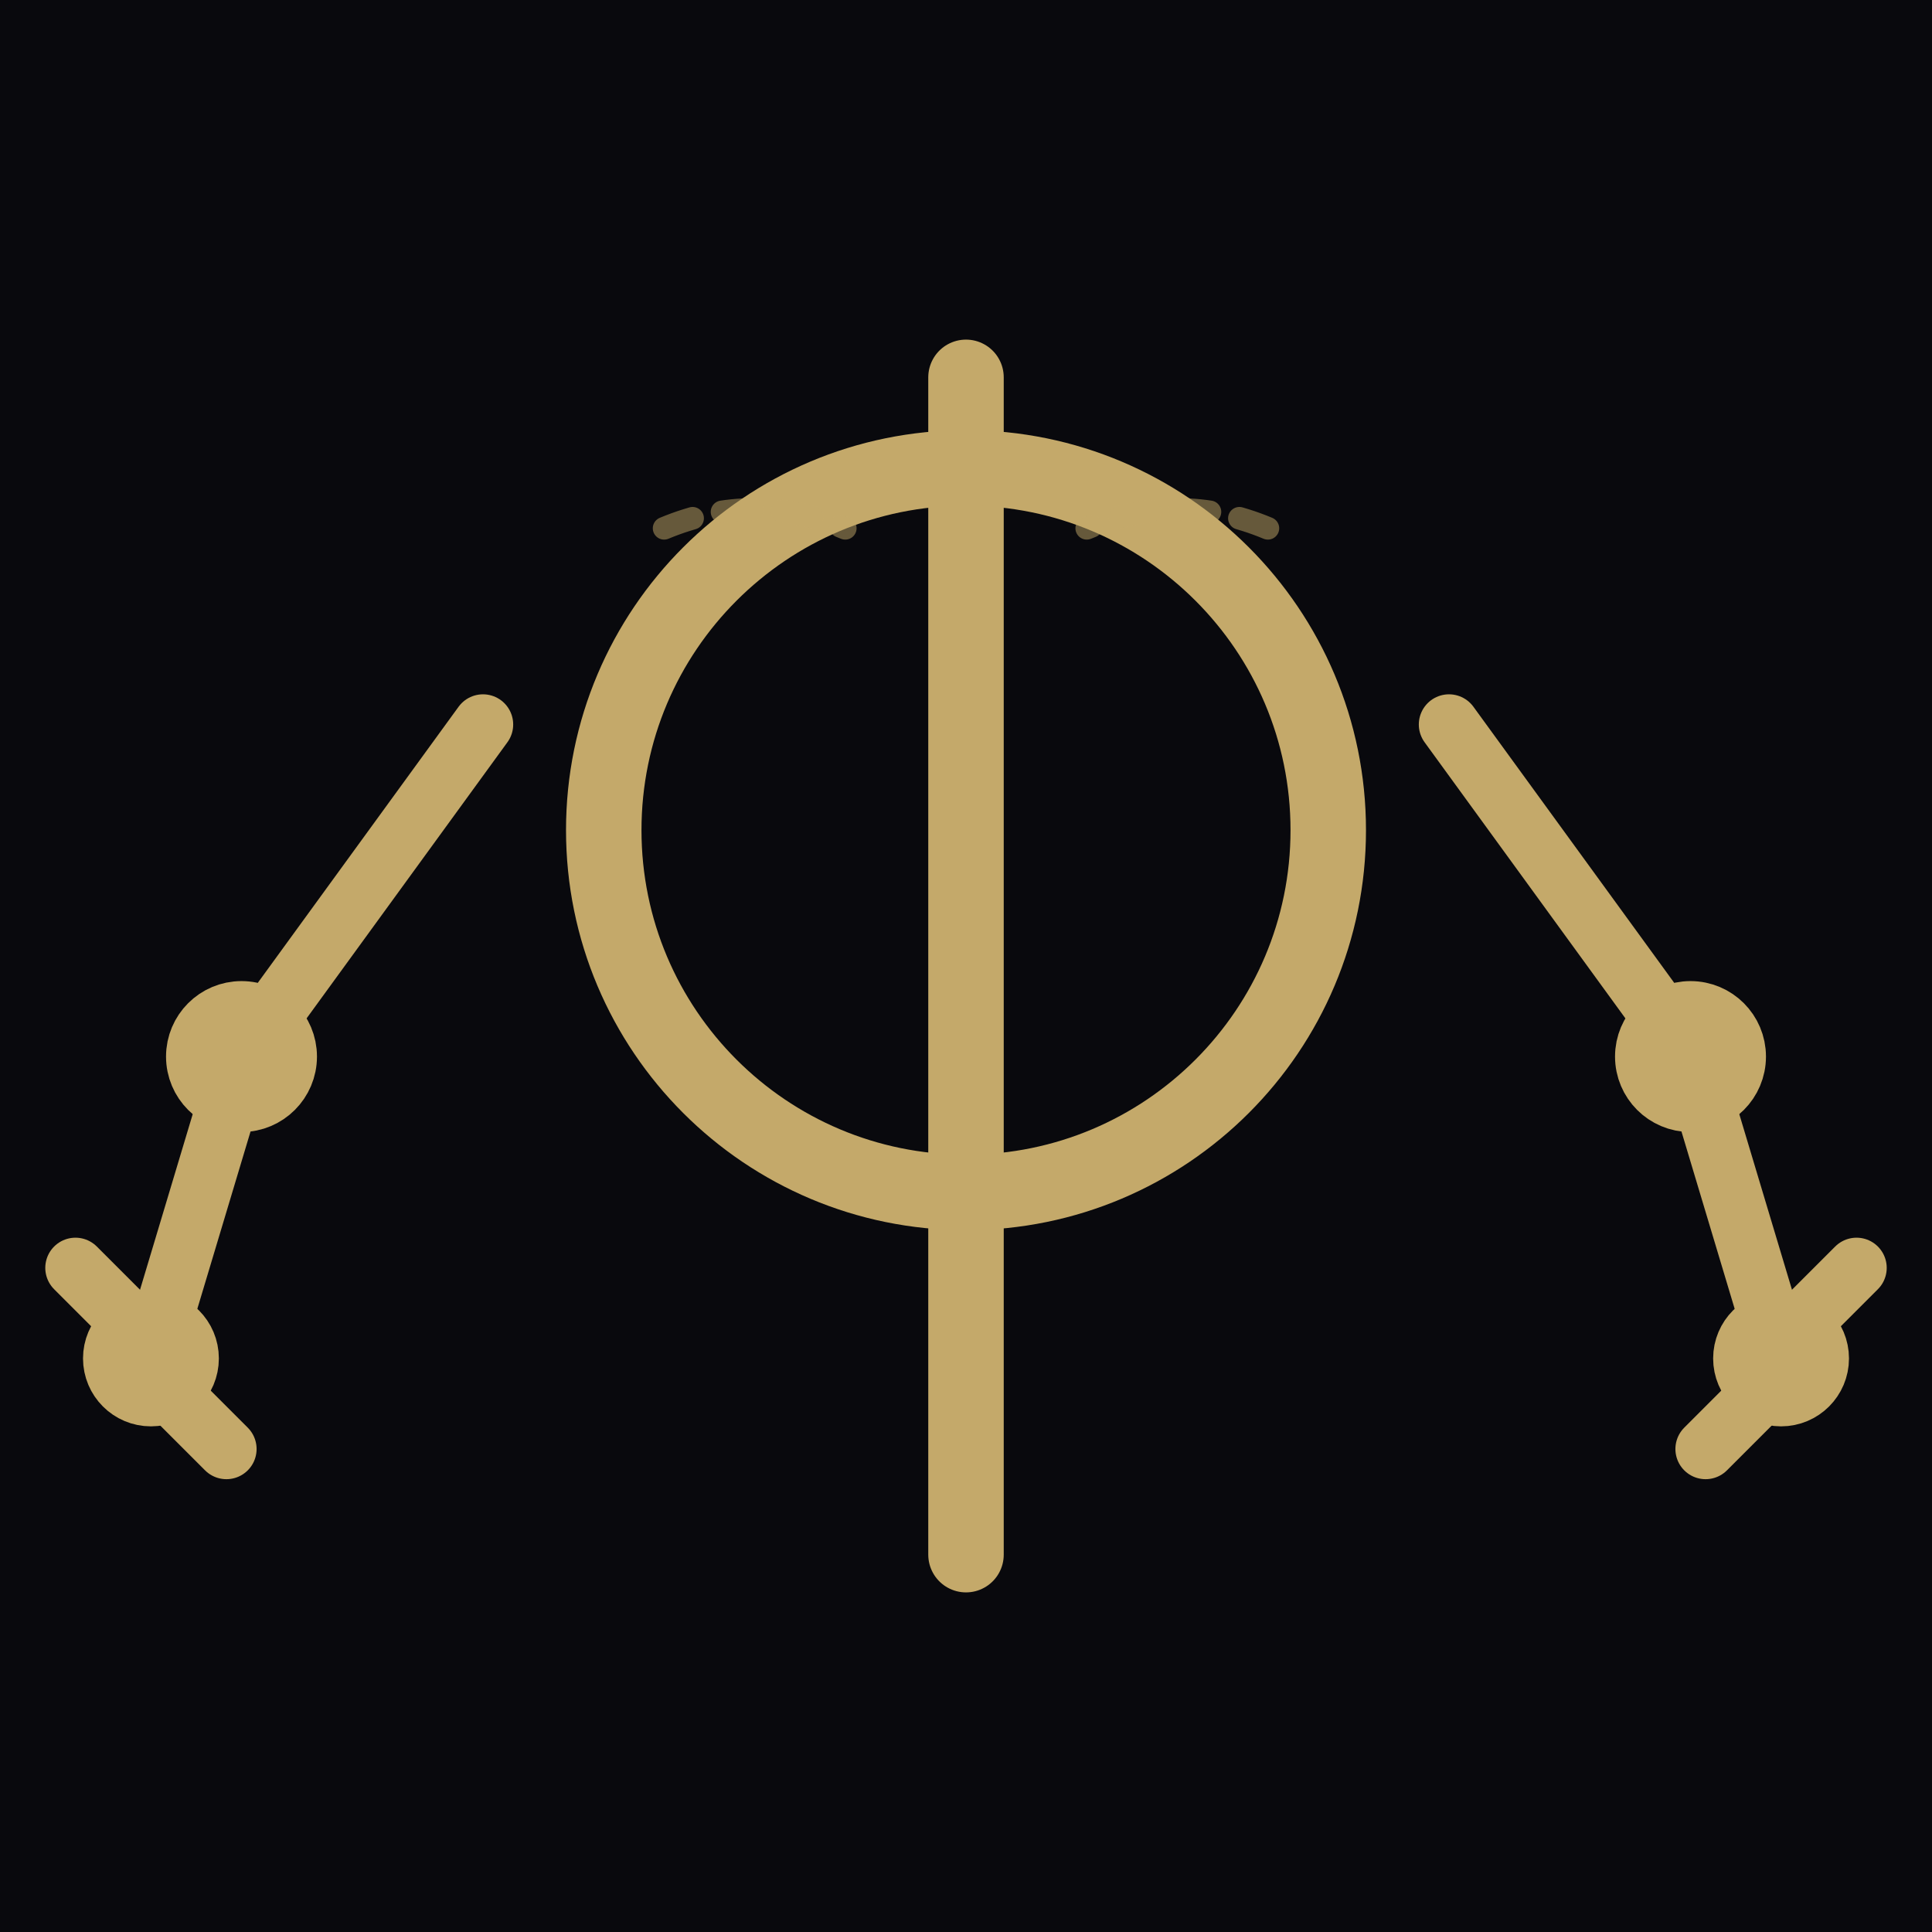
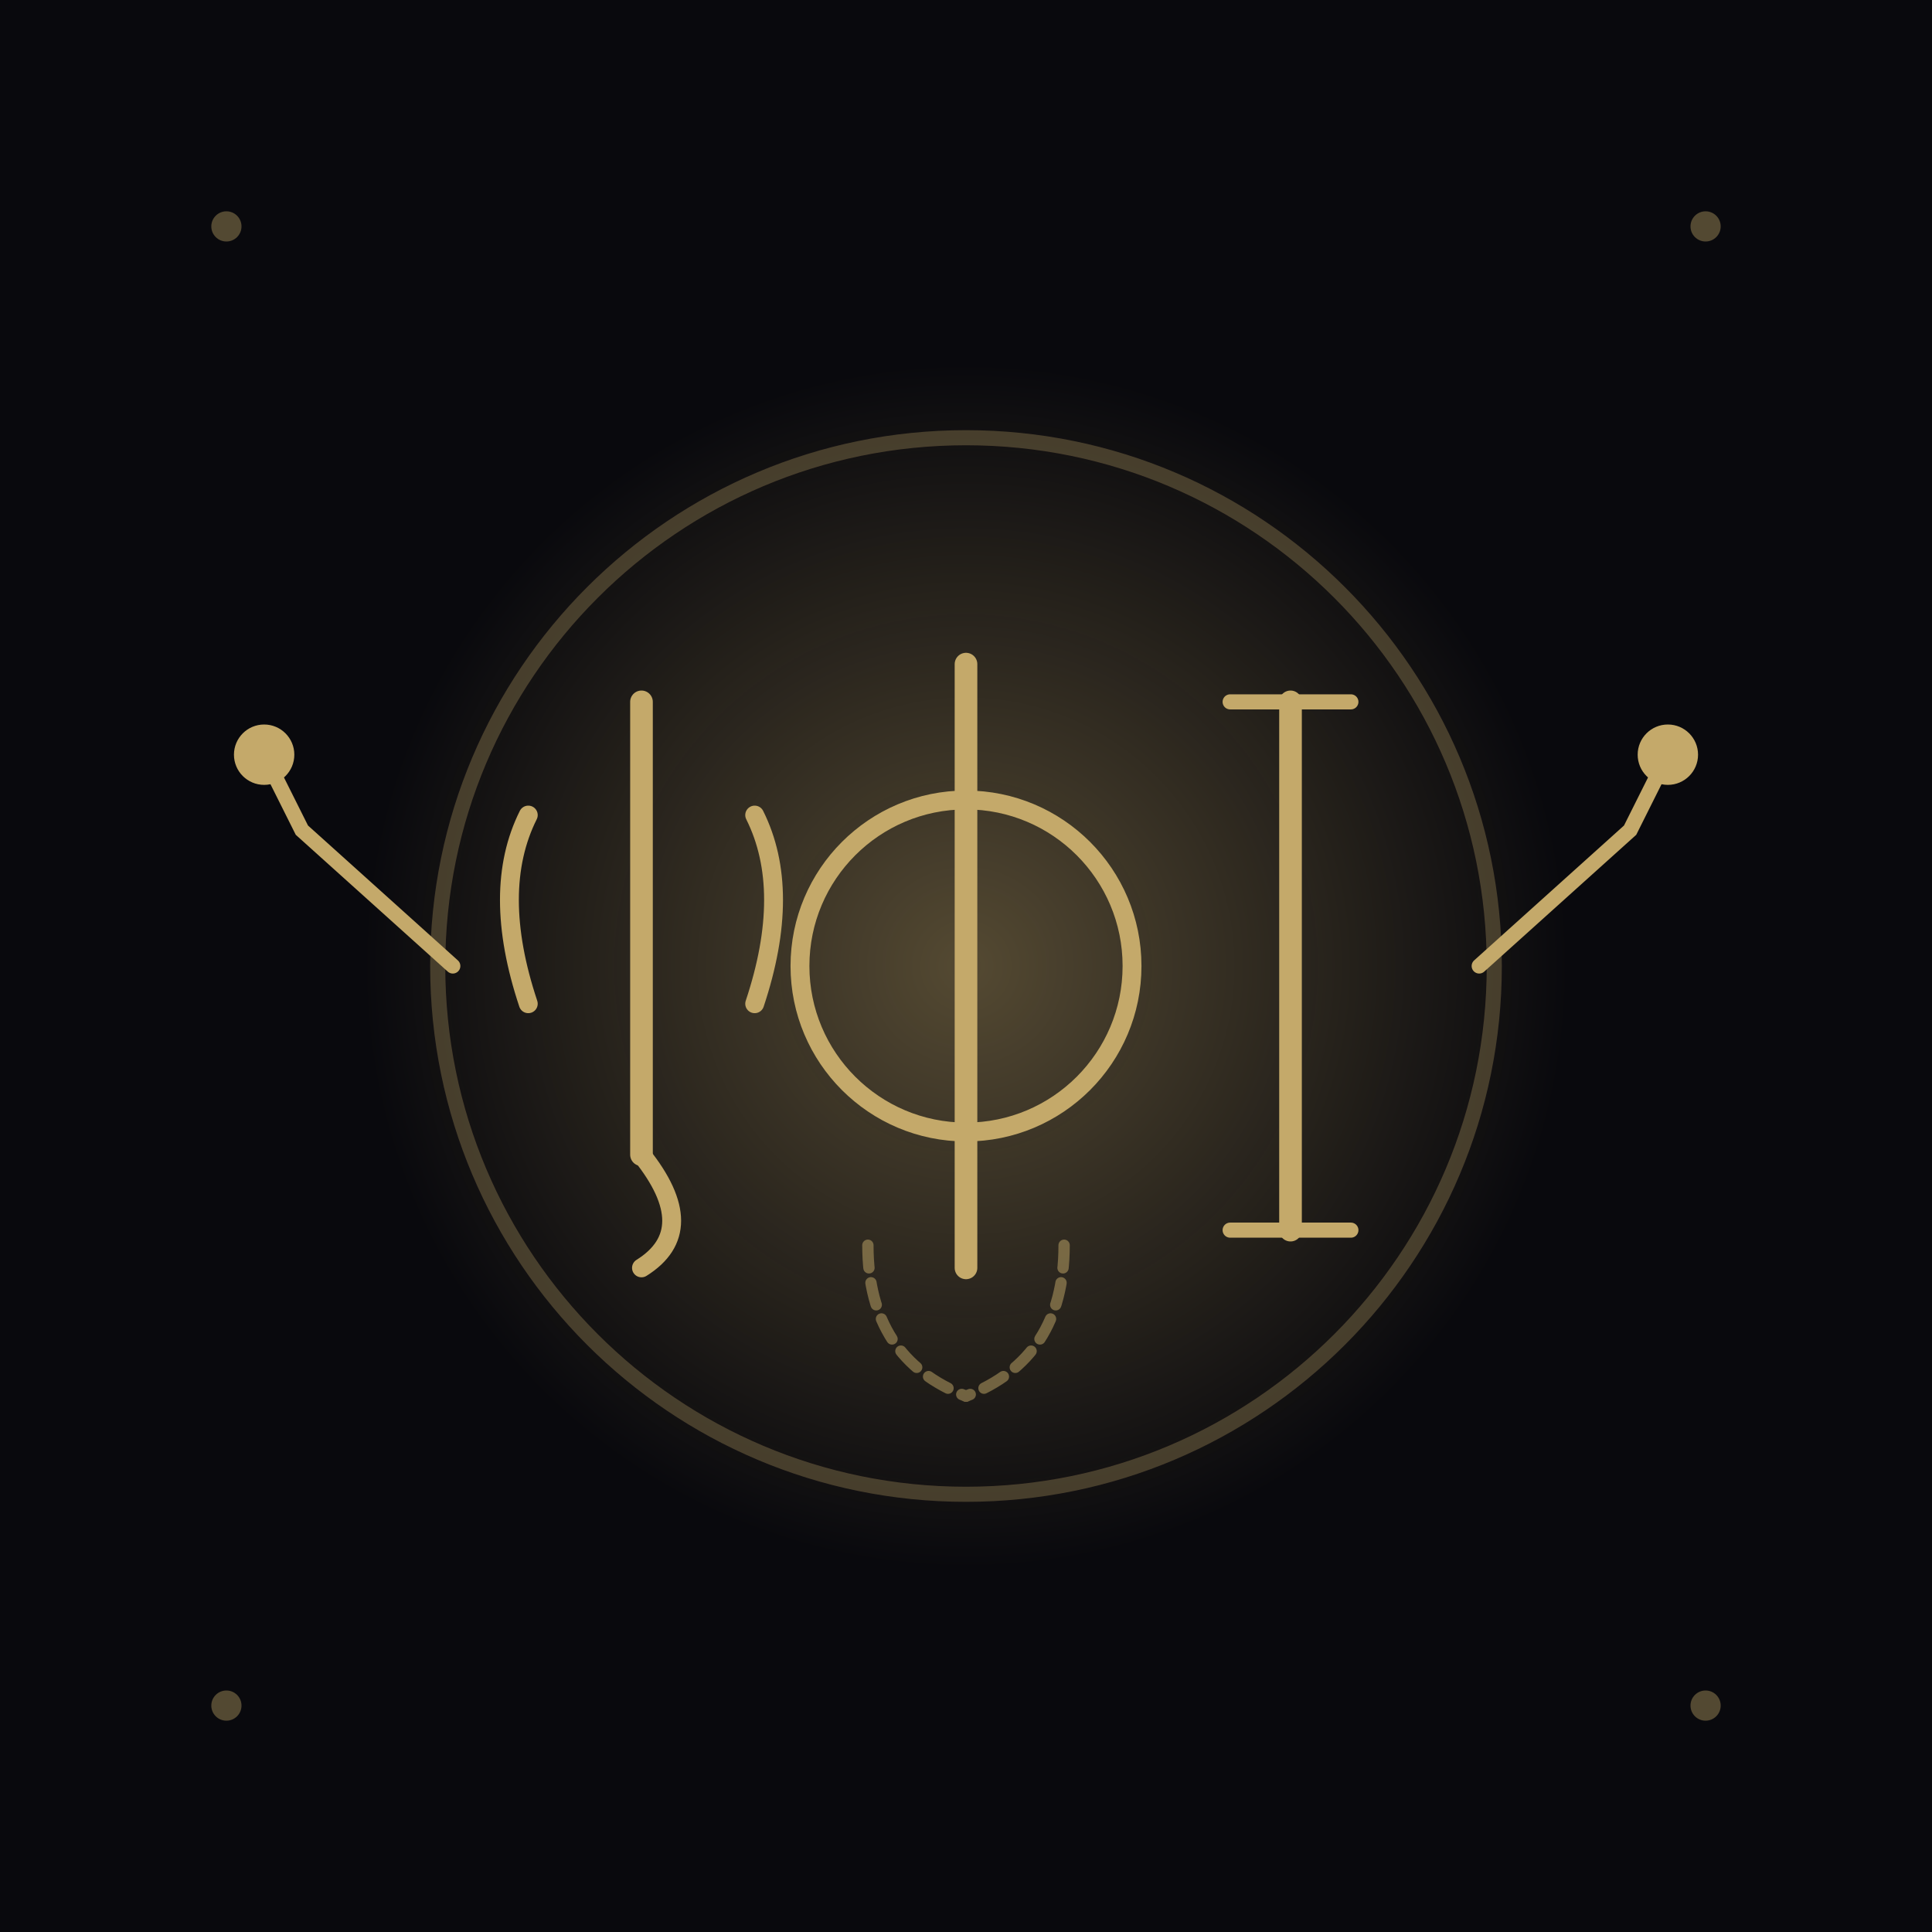
<svg xmlns="http://www.w3.org/2000/svg" viewBox="0 0 256 256">
  <rect width="256" height="256" fill="#09090D" />
-   <g stroke="#C4A96A" stroke-width="8" fill="none" stroke-linecap="round" stroke-linejoin="round">
-     <line x1="64" y1="96" x2="32" y2="140" />
-     <circle cx="32" cy="140" r="6" fill="#C4A96A" />
-     <line x1="32" y1="140" x2="20" y2="180" />
-     <circle cx="20" cy="180" r="5" fill="#C4A96A" />
-     <line x1="16" y1="174" x2="10" y2="168" />
-     <line x1="24" y1="186" x2="30" y2="192" />
+   <defs>
+     <radialGradient id="glow" cx="50%" cy="50%" r="50%">
+       <stop offset="0%" style="stop-color:#C4A96A;stop-opacity:0.4" />
+       <stop offset="100%" style="stop-color:#C4A96A;stop-opacity:0" />
+     </radialGradient>
+   </defs>
+   <circle cx="128" cy="128" r="80" fill="url(#glow)" />
+   <circle cx="128" cy="128" r="70" fill="none" stroke="#C4A96A" stroke-width="2" opacity="0.3" />
+   <g transform="translate(85, 128)">
+     <line x1="0" y1="-35" x2="0" y2="25" stroke="#C4A96A" stroke-width="3" stroke-linecap="round" />
+     <path d="M -15 -20 Q -20 -10 -15 5" fill="none" stroke="#C4A96A" stroke-width="2.5" stroke-linecap="round" />
+     <path d="M 15 -20 Q 20 -10 15 5" fill="none" stroke="#C4A96A" stroke-width="2.5" stroke-linecap="round" />
+     <path d="M 0 25 Q 8 35 0 40" fill="none" stroke="#C4A96A" stroke-width="2.5" stroke-linecap="round" />
  </g>
-   <g stroke="#C4A96A" stroke-width="8" fill="none" stroke-linecap="round" stroke-linejoin="round">
-     <line x1="192" y1="96" x2="224" y2="140" />
-     <circle cx="224" cy="140" r="6" fill="#C4A96A" />
-     <line x1="224" y1="140" x2="236" y2="180" />
-     <circle cx="236" cy="180" r="5" fill="#C4A96A" />
-     <line x1="240" y1="174" x2="246" y2="168" />
-     <line x1="232" y1="186" x2="226" y2="192" />
+   <g transform="translate(128, 128)">
+     <line x1="0" y1="-40" x2="0" y2="40" stroke="#C4A96A" stroke-width="3" stroke-linecap="round" />
+     <circle cx="0" cy="0" r="22" fill="none" stroke="#C4A96A" stroke-width="2.5" />
  </g>
-   <g fill="none" stroke="#C4A96A" stroke-width="10" stroke-linecap="round" stroke-linejoin="round">
-     <line x1="128" y1="50" x2="128" y2="206" />
-     <circle cx="128" cy="110" r="48" fill="none" />
+   <g transform="translate(171, 128)">
+     <line x1="0" y1="-35" x2="0" y2="35" stroke="#C4A96A" stroke-width="3" stroke-linecap="round" />
+     <line x1="-8" y1="-35" x2="8" y2="-35" stroke="#C4A96A" stroke-width="2" stroke-linecap="round" />
+     <line x1="-8" y1="35" x2="8" y2="35" stroke="#C4A96A" stroke-width="2" stroke-linecap="round" />
  </g>
-   <g stroke="#C4A96A" stroke-width="3" fill="none" opacity="0.5" stroke-linecap="round">
-     <path d="M 88 70 Q 100 65 112 70" stroke-dasharray="4,4" />
-     <path d="M 168 70 Q 156 65 144 70" stroke-dasharray="4,4" />
+   <g stroke="#C4A96A" stroke-width="2" fill="none" stroke-linecap="round">
+     <path d="M 60 128 L 40 110 L 35 100" />
+     <circle cx="35" cy="100" r="3" fill="#C4A96A" />
  </g>
+   <g stroke="#C4A96A" stroke-width="2" fill="none" stroke-linecap="round">
+     <path d="M 196 128 L 216 110 L 221 100" />
+     <circle cx="221" cy="100" r="3" fill="#C4A96A" />
+   </g>
+   <g stroke="#C4A96A" stroke-width="1.5" fill="none" opacity="0.5" stroke-linecap="round">
+     <path d="M 115 165 Q 115 180 128 185" stroke-dasharray="3,2" />
+     <path d="M 141 165 Q 141 180 128 185" stroke-dasharray="3,2" />
+   </g>
+   <circle cx="30" cy="30" r="2" fill="#C4A96A" opacity="0.4" />
+   <circle cx="226" cy="30" r="2" fill="#C4A96A" opacity="0.4" />
+   <circle cx="30" cy="226" r="2" fill="#C4A96A" opacity="0.4" />
+   <circle cx="226" cy="226" r="2" fill="#C4A96A" opacity="0.4" />
</svg>
